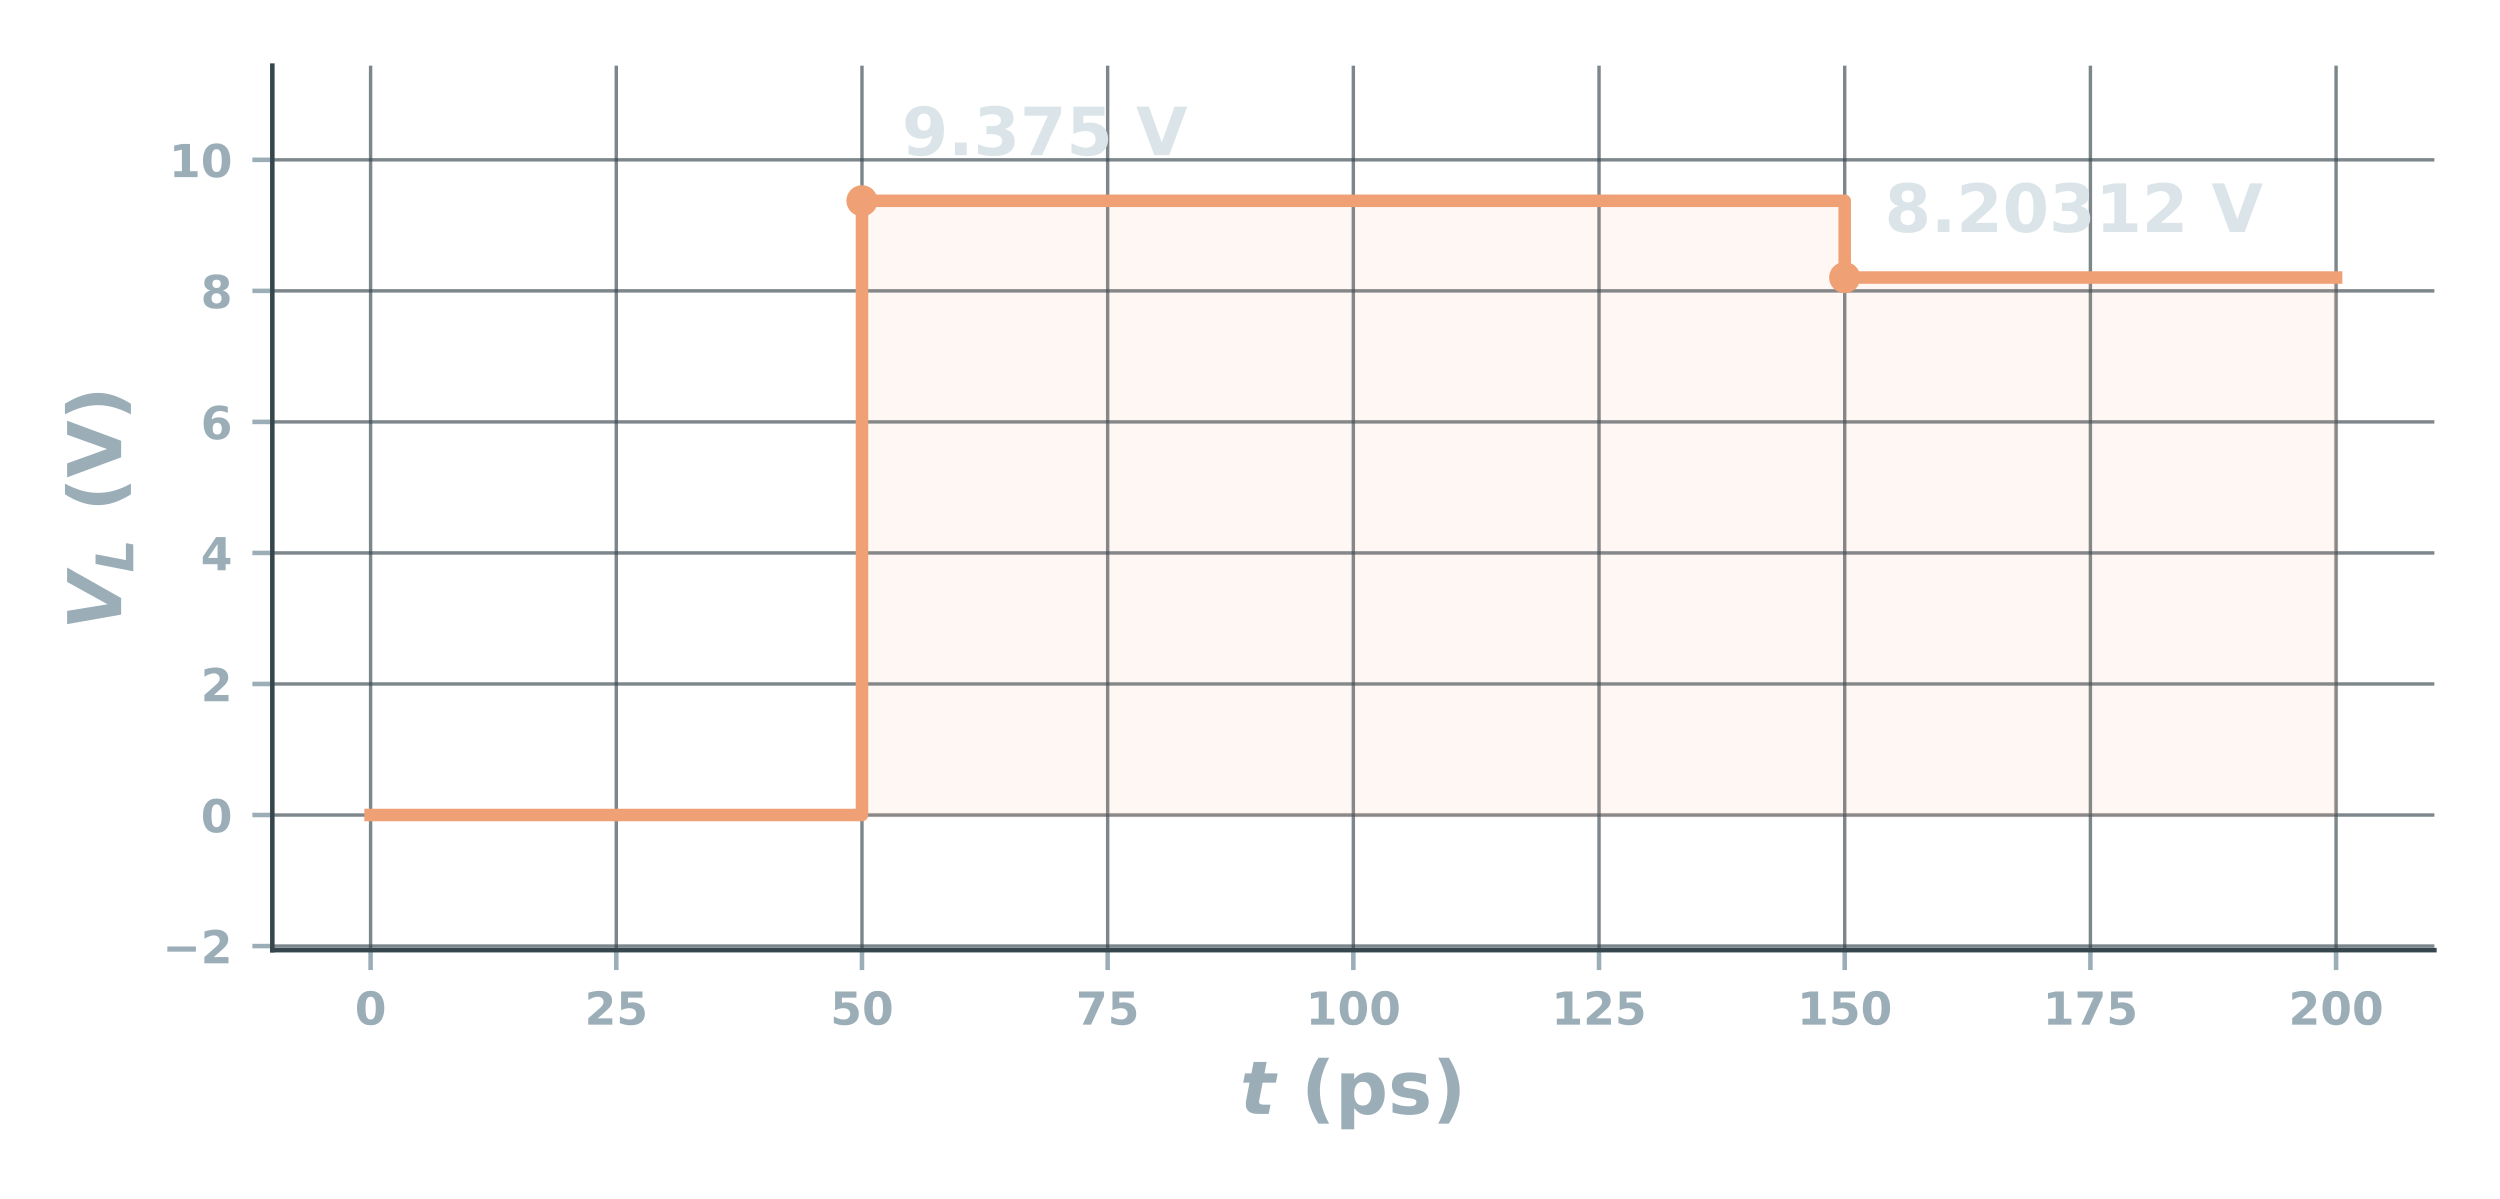
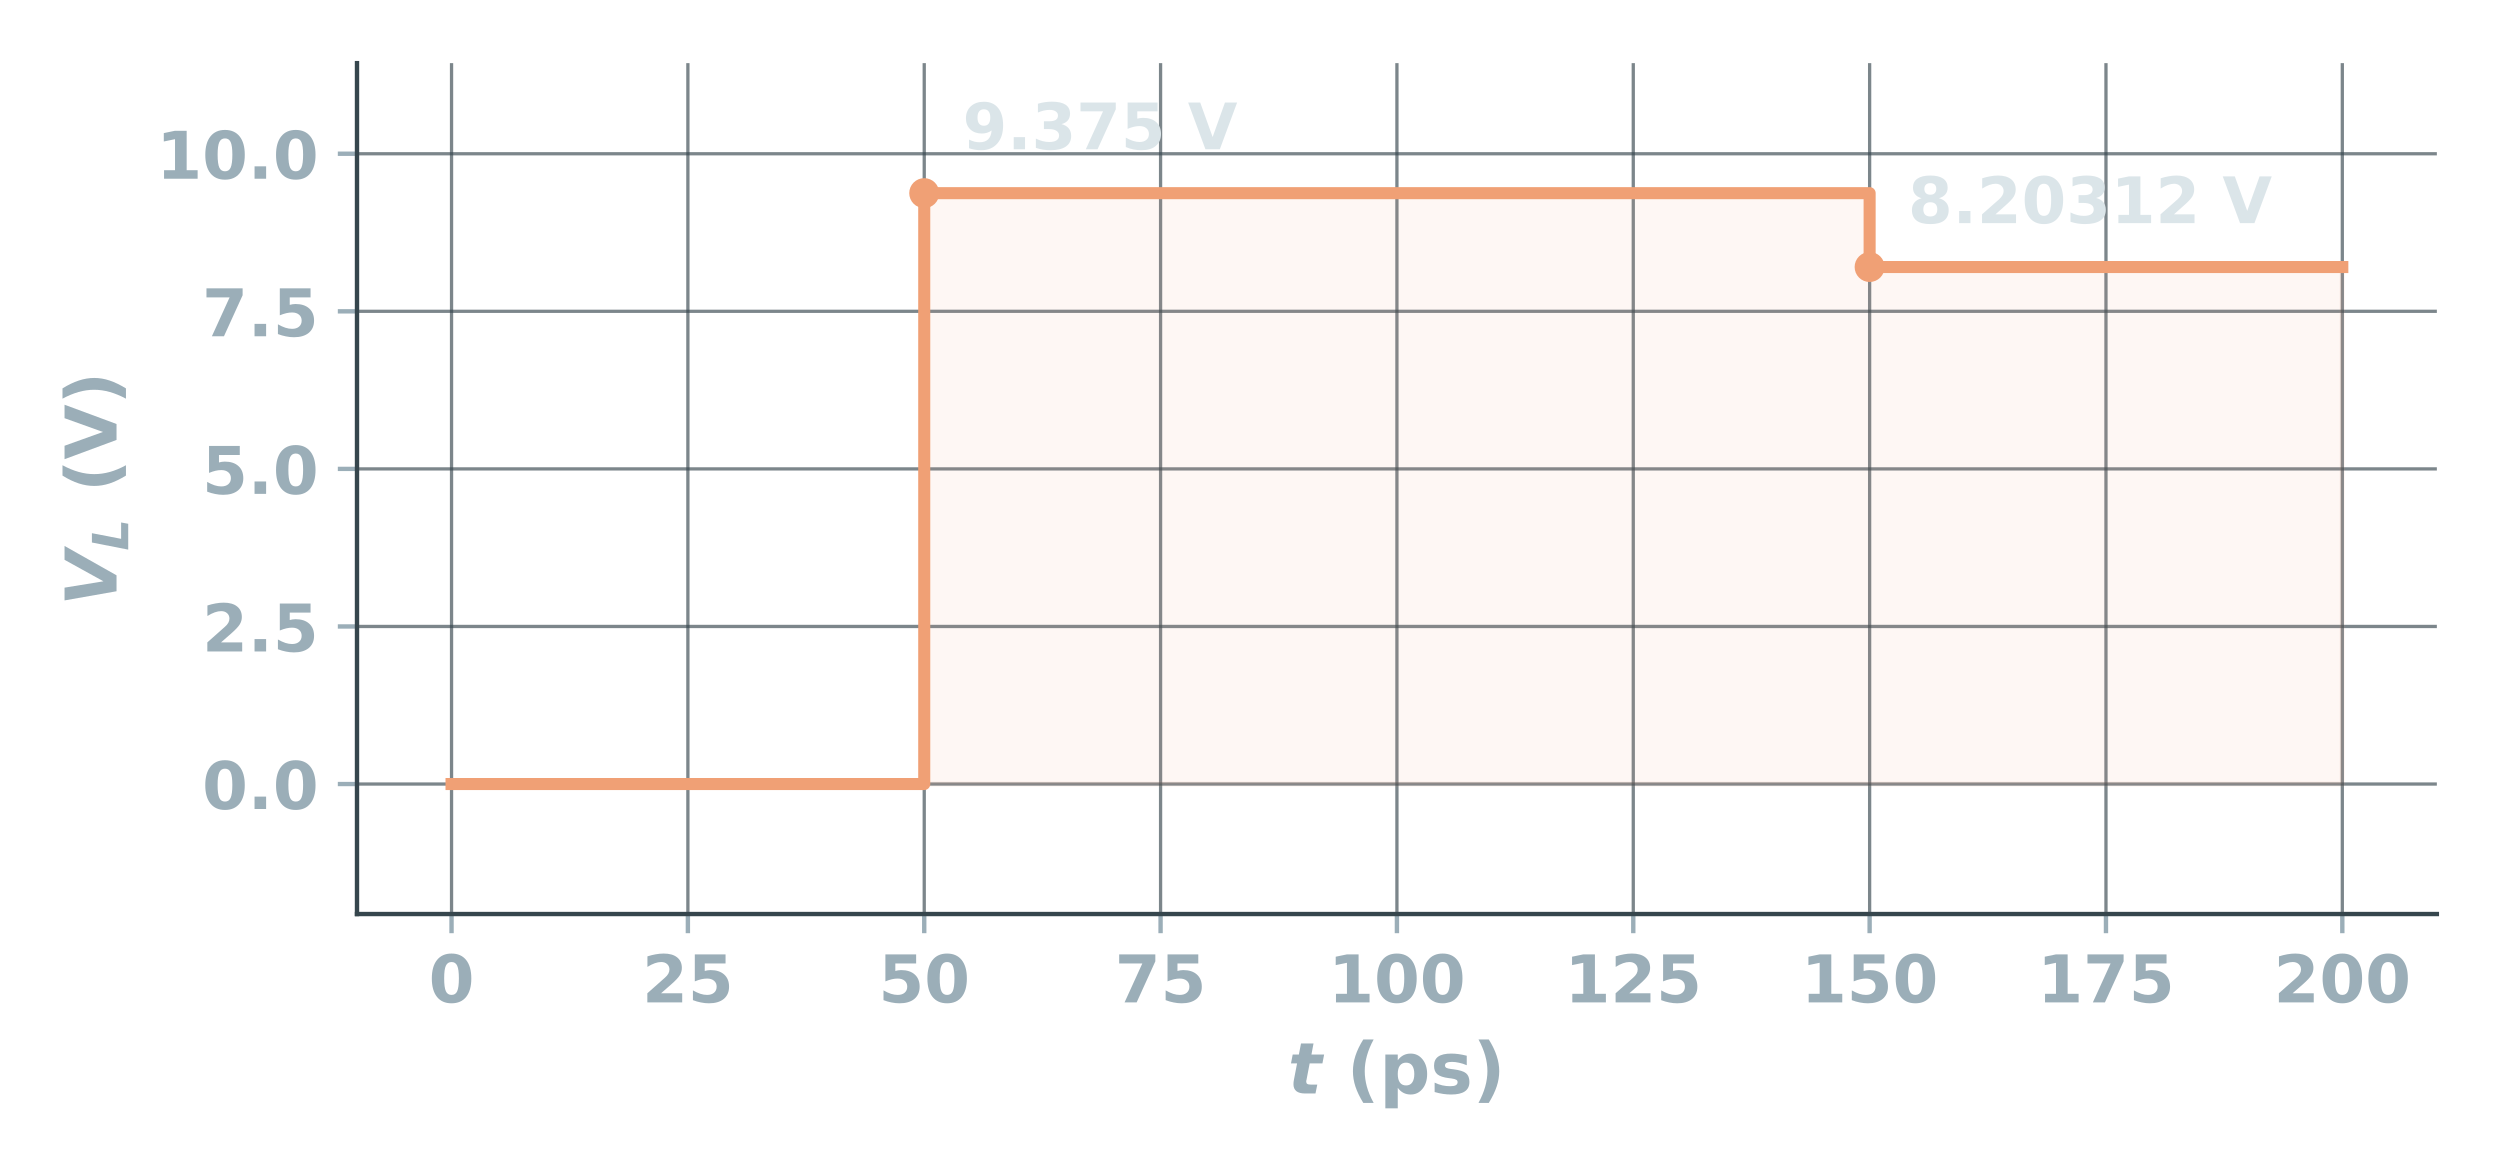
- <svg xmlns="http://www.w3.org/2000/svg" xmlns:xlink="http://www.w3.org/1999/xlink" width="438.753pt" height="210.275pt" viewBox="0 0 438.753 210.275" version="1.1">
+ <svg xmlns="http://www.w3.org/2000/svg" xmlns:xlink="http://www.w3.org/1999/xlink" width="456.089pt" height="214.275pt" viewBox="0 0 456.089 214.275" version="1.1">
  <defs>
    <style type="text/css">*{stroke-linejoin: round; stroke-linecap: butt}</style>
  </defs>
  <g id="figure_1">
    <g id="patch_1">
-       <path d="M 0 210.275  L 438.753 210.275  L 438.753 -0  L 0 -0  L 0 210.275  z " style="fill: none" />
+       <path d="M -0 214.275  L 456.089 214.275  L 456.089 0  L -0 0  L -0 214.275  z " style="fill: none" />
    </g>
    <g id="axes_1">
      <g id="patch_2">
-         <path d="M 47.793 166.752  L 427.233 166.752  L 427.233 11.52  L 47.793 11.52  L 47.793 166.752  z " style="fill: none" />
+         <path d="M 65.129 166.752  L 444.569 166.752  L 444.569 11.52  L 65.129 11.52  L 65.129 166.752  z " style="fill: none" />
      </g>
      <g id="matplotlib.axis_1">
        <g id="xtick_1">
          <g id="line2d_1">
-             <path d="M 65.04 166.752  L 65.04 11.52  " clip-path="url(#p04a7bd2529)" style="fill: none; stroke: #36464d; stroke-opacity: 0.65; stroke-width: 0.6; stroke-linecap: square" />
+             <path d="M 82.377 166.752  L 82.377 11.52  " clip-path="url(#p8022c8d1e3)" style="fill: none; stroke: #36464d; stroke-opacity: 0.65; stroke-width: 0.6; stroke-linecap: square" />
          </g>
          <g id="line2d_2">
            <defs>
              <path id="mcb0a46b92f" d="M 0 0  L 0 3.5  " style="stroke: #9baeb8; stroke-width: 0.8" />
            </defs>
            <g>
-               <use xlink:href="#mcb0a46b92f" x="65.04" y="166.752" style="fill: #9baeb8; stroke: #9baeb8; stroke-width: 0.8" />
+               <use xlink:href="#mcb0a46b92f" x="82.377" y="166.752" style="fill: #9baeb8; stroke: #9baeb8; stroke-width: 0.8" />
            </g>
          </g>
          <g id="text_1">
-             <text style="font-weight: 700; font-size: 8px; font-family: 'DejaVu Sans'; text-anchor: middle; fill: #9baeb8" x="65.04" y="179.83" transform="rotate(-0 65.04032 179.8301)">0</text>
+             <text style="font-weight: 700; font-size: 12px; font-family: 'DejaVu Sans'; text-anchor: middle; fill: #9baeb8" x="82.377" y="182.869" transform="rotate(-0 82.37657 182.8692)">0</text>
          </g>
        </g>
        <g id="xtick_2">
          <g id="line2d_3">
-             <path d="M 108.159 166.752  L 108.159 11.52  " clip-path="url(#p04a7bd2529)" style="fill: none; stroke: #36464d; stroke-opacity: 0.65; stroke-width: 0.6; stroke-linecap: square" />
+             <path d="M 125.495 166.752  L 125.495 11.52  " clip-path="url(#p8022c8d1e3)" style="fill: none; stroke: #36464d; stroke-opacity: 0.65; stroke-width: 0.6; stroke-linecap: square" />
          </g>
          <g id="line2d_4">
            <g>
-               <use xlink:href="#mcb0a46b92f" x="108.159" y="166.752" style="fill: #9baeb8; stroke: #9baeb8; stroke-width: 0.8" />
+               <use xlink:href="#mcb0a46b92f" x="125.495" y="166.752" style="fill: #9baeb8; stroke: #9baeb8; stroke-width: 0.8" />
            </g>
          </g>
          <g id="text_2">
-             <text style="font-weight: 700; font-size: 8px; font-family: 'DejaVu Sans'; text-anchor: middle; fill: #9baeb8" x="108.159" y="179.83" transform="rotate(-0 108.1585 179.8301)">25</text>
+             <text style="font-weight: 700; font-size: 12px; font-family: 'DejaVu Sans'; text-anchor: middle; fill: #9baeb8" x="125.495" y="182.869" transform="rotate(-0 125.4948 182.8692)">25</text>
          </g>
        </g>
        <g id="xtick_3">
          <g id="line2d_5">
-             <path d="M 151.277 166.752  L 151.277 11.52  " clip-path="url(#p04a7bd2529)" style="fill: none; stroke: #36464d; stroke-opacity: 0.65; stroke-width: 0.6; stroke-linecap: square" />
+             <path d="M 168.613 166.752  L 168.613 11.52  " clip-path="url(#p8022c8d1e3)" style="fill: none; stroke: #36464d; stroke-opacity: 0.65; stroke-width: 0.6; stroke-linecap: square" />
          </g>
          <g id="line2d_6">
            <g>
-               <use xlink:href="#mcb0a46b92f" x="151.277" y="166.752" style="fill: #9baeb8; stroke: #9baeb8; stroke-width: 0.8" />
+               <use xlink:href="#mcb0a46b92f" x="168.613" y="166.752" style="fill: #9baeb8; stroke: #9baeb8; stroke-width: 0.8" />
            </g>
          </g>
          <g id="text_3">
-             <text style="font-weight: 700; font-size: 8px; font-family: 'DejaVu Sans'; text-anchor: middle; fill: #9baeb8" x="151.277" y="179.83" transform="rotate(-0 151.2767 179.8301)">50</text>
+             <text style="font-weight: 700; font-size: 12px; font-family: 'DejaVu Sans'; text-anchor: middle; fill: #9baeb8" x="168.613" y="182.869" transform="rotate(-0 168.6129 182.8692)">50</text>
          </g>
        </g>
        <g id="xtick_4">
          <g id="line2d_7">
-             <path d="M 194.395 166.752  L 194.395 11.52  " clip-path="url(#p04a7bd2529)" style="fill: none; stroke: #36464d; stroke-opacity: 0.65; stroke-width: 0.6; stroke-linecap: square" />
+             <path d="M 211.731 166.752  L 211.731 11.52  " clip-path="url(#p8022c8d1e3)" style="fill: none; stroke: #36464d; stroke-opacity: 0.65; stroke-width: 0.6; stroke-linecap: square" />
          </g>
          <g id="line2d_8">
            <g>
-               <use xlink:href="#mcb0a46b92f" x="194.395" y="166.752" style="fill: #9baeb8; stroke: #9baeb8; stroke-width: 0.8" />
+               <use xlink:href="#mcb0a46b92f" x="211.731" y="166.752" style="fill: #9baeb8; stroke: #9baeb8; stroke-width: 0.8" />
            </g>
          </g>
          <g id="text_4">
-             <text style="font-weight: 700; font-size: 8px; font-family: 'DejaVu Sans'; text-anchor: middle; fill: #9baeb8" x="194.395" y="179.83" transform="rotate(-0 194.3949 179.8301)">75</text>
+             <text style="font-weight: 700; font-size: 12px; font-family: 'DejaVu Sans'; text-anchor: middle; fill: #9baeb8" x="211.731" y="182.869" transform="rotate(-0 211.7311 182.8692)">75</text>
          </g>
        </g>
        <g id="xtick_5">
          <g id="line2d_9">
-             <path d="M 237.513 166.752  L 237.513 11.52  " clip-path="url(#p04a7bd2529)" style="fill: none; stroke: #36464d; stroke-opacity: 0.65; stroke-width: 0.6; stroke-linecap: square" />
+             <path d="M 254.849 166.752  L 254.849 11.52  " clip-path="url(#p8022c8d1e3)" style="fill: none; stroke: #36464d; stroke-opacity: 0.65; stroke-width: 0.6; stroke-linecap: square" />
          </g>
          <g id="line2d_10">
            <g>
-               <use xlink:href="#mcb0a46b92f" x="237.513" y="166.752" style="fill: #9baeb8; stroke: #9baeb8; stroke-width: 0.8" />
+               <use xlink:href="#mcb0a46b92f" x="254.849" y="166.752" style="fill: #9baeb8; stroke: #9baeb8; stroke-width: 0.8" />
            </g>
          </g>
          <g id="text_5">
-             <text style="font-weight: 700; font-size: 8px; font-family: 'DejaVu Sans'; text-anchor: middle; fill: #9baeb8" x="237.513" y="179.83" transform="rotate(-0 237.513 179.8301)">100</text>
+             <text style="font-weight: 700; font-size: 12px; font-family: 'DejaVu Sans'; text-anchor: middle; fill: #9baeb8" x="254.849" y="182.869" transform="rotate(-0 254.8493 182.8692)">100</text>
          </g>
        </g>
        <g id="xtick_6">
          <g id="line2d_11">
-             <path d="M 280.631 166.752  L 280.631 11.52  " clip-path="url(#p04a7bd2529)" style="fill: none; stroke: #36464d; stroke-opacity: 0.65; stroke-width: 0.6; stroke-linecap: square" />
+             <path d="M 297.967 166.752  L 297.967 11.52  " clip-path="url(#p8022c8d1e3)" style="fill: none; stroke: #36464d; stroke-opacity: 0.65; stroke-width: 0.6; stroke-linecap: square" />
          </g>
          <g id="line2d_12">
            <g>
-               <use xlink:href="#mcb0a46b92f" x="280.631" y="166.752" style="fill: #9baeb8; stroke: #9baeb8; stroke-width: 0.8" />
+               <use xlink:href="#mcb0a46b92f" x="297.967" y="166.752" style="fill: #9baeb8; stroke: #9baeb8; stroke-width: 0.8" />
            </g>
          </g>
          <g id="text_6">
-             <text style="font-weight: 700; font-size: 8px; font-family: 'DejaVu Sans'; text-anchor: middle; fill: #9baeb8" x="280.631" y="179.83" transform="rotate(-0 280.6312 179.8301)">125</text>
+             <text style="font-weight: 700; font-size: 12px; font-family: 'DejaVu Sans'; text-anchor: middle; fill: #9baeb8" x="297.967" y="182.869" transform="rotate(-0 297.9675 182.8692)">125</text>
          </g>
        </g>
        <g id="xtick_7">
          <g id="line2d_13">
-             <path d="M 323.749 166.752  L 323.749 11.52  " clip-path="url(#p04a7bd2529)" style="fill: none; stroke: #36464d; stroke-opacity: 0.65; stroke-width: 0.6; stroke-linecap: square" />
+             <path d="M 341.086 166.752  L 341.086 11.52  " clip-path="url(#p8022c8d1e3)" style="fill: none; stroke: #36464d; stroke-opacity: 0.65; stroke-width: 0.6; stroke-linecap: square" />
          </g>
          <g id="line2d_14">
            <g>
-               <use xlink:href="#mcb0a46b92f" x="323.749" y="166.752" style="fill: #9baeb8; stroke: #9baeb8; stroke-width: 0.8" />
+               <use xlink:href="#mcb0a46b92f" x="341.086" y="166.752" style="fill: #9baeb8; stroke: #9baeb8; stroke-width: 0.8" />
            </g>
          </g>
          <g id="text_7">
-             <text style="font-weight: 700; font-size: 8px; font-family: 'DejaVu Sans'; text-anchor: middle; fill: #9baeb8" x="323.749" y="179.83" transform="rotate(-0 323.7494 179.8301)">150</text>
+             <text style="font-weight: 700; font-size: 12px; font-family: 'DejaVu Sans'; text-anchor: middle; fill: #9baeb8" x="341.086" y="182.869" transform="rotate(-0 341.0857 182.8692)">150</text>
          </g>
        </g>
        <g id="xtick_8">
          <g id="line2d_15">
-             <path d="M 366.868 166.752  L 366.868 11.52  " clip-path="url(#p04a7bd2529)" style="fill: none; stroke: #36464d; stroke-opacity: 0.65; stroke-width: 0.6; stroke-linecap: square" />
+             <path d="M 384.204 166.752  L 384.204 11.52  " clip-path="url(#p8022c8d1e3)" style="fill: none; stroke: #36464d; stroke-opacity: 0.65; stroke-width: 0.6; stroke-linecap: square" />
          </g>
          <g id="line2d_16">
            <g>
-               <use xlink:href="#mcb0a46b92f" x="366.868" y="166.752" style="fill: #9baeb8; stroke: #9baeb8; stroke-width: 0.8" />
+               <use xlink:href="#mcb0a46b92f" x="384.204" y="166.752" style="fill: #9baeb8; stroke: #9baeb8; stroke-width: 0.8" />
            </g>
          </g>
          <g id="text_8">
-             <text style="font-weight: 700; font-size: 8px; font-family: 'DejaVu Sans'; text-anchor: middle; fill: #9baeb8" x="366.868" y="179.83" transform="rotate(-0 366.8676 179.8301)">175</text>
+             <text style="font-weight: 700; font-size: 12px; font-family: 'DejaVu Sans'; text-anchor: middle; fill: #9baeb8" x="384.204" y="182.869" transform="rotate(-0 384.2038 182.8692)">175</text>
          </g>
        </g>
        <g id="xtick_9">
          <g id="line2d_17">
-             <path d="M 409.986 166.752  L 409.986 11.52  " clip-path="url(#p04a7bd2529)" style="fill: none; stroke: #36464d; stroke-opacity: 0.65; stroke-width: 0.6; stroke-linecap: square" />
+             <path d="M 427.322 166.752  L 427.322 11.52  " clip-path="url(#p8022c8d1e3)" style="fill: none; stroke: #36464d; stroke-opacity: 0.65; stroke-width: 0.6; stroke-linecap: square" />
          </g>
          <g id="line2d_18">
            <g>
-               <use xlink:href="#mcb0a46b92f" x="409.986" y="166.752" style="fill: #9baeb8; stroke: #9baeb8; stroke-width: 0.8" />
+               <use xlink:href="#mcb0a46b92f" x="427.322" y="166.752" style="fill: #9baeb8; stroke: #9baeb8; stroke-width: 0.8" />
            </g>
          </g>
          <g id="text_9">
-             <text style="font-weight: 700; font-size: 8px; font-family: 'DejaVu Sans'; text-anchor: middle; fill: #9baeb8" x="409.986" y="179.83" transform="rotate(-0 409.9858 179.8301)">200</text>
+             <text style="font-weight: 700; font-size: 12px; font-family: 'DejaVu Sans'; text-anchor: middle; fill: #9baeb8" x="427.322" y="182.869" transform="rotate(-0 427.322 182.8692)">200</text>
          </g>
        </g>
        <g id="text_10">
-           <g style="fill: #9baeb8" transform="translate(217.623 195.632)">
+           <g style="fill: #9baeb8" transform="translate(234.9593 199.632)">
            <text>
              <tspan x="0" y="-0.141" style="font-style: oblique; font-weight: 700; font-size: 13px; font-family: 'DejaVu Sans'; fill: #9baeb8">t</tspan>
              <tspan x="6.214" y="-0.141" style="font-weight: 700; font-size: 13px; font-family: 'DejaVu Sans'; fill: #9baeb8"> </tspan>
              <tspan x="10.74" y="-0.141" style="font-weight: 700; font-size: 13px; font-family: 'DejaVu Sans'; fill: #9baeb8">(</tspan>
              <tspan x="16.682" y="-0.141" style="font-weight: 700; font-size: 13px; font-family: 'DejaVu Sans'; fill: #9baeb8">p</tspan>
              <tspan x="25.987" y="-0.141" style="font-weight: 700; font-size: 13px; font-family: 'DejaVu Sans'; fill: #9baeb8">s</tspan>
              <tspan x="33.725" y="-0.141" style="font-weight: 700; font-size: 13px; font-family: 'DejaVu Sans'; fill: #9baeb8">)</tspan>
            </text>
          </g>
        </g>
      </g>
      <g id="matplotlib.axis_2">
        <g id="ytick_1">
          <g id="line2d_19">
-             <path d="M 47.793 166.033  L 427.233 166.033  " clip-path="url(#p04a7bd2529)" style="fill: none; stroke: #36464d; stroke-opacity: 0.65; stroke-width: 0.6; stroke-linecap: square" />
+             <path d="M 65.129 143.036  L 444.569 143.036  " clip-path="url(#p8022c8d1e3)" style="fill: none; stroke: #36464d; stroke-opacity: 0.65; stroke-width: 0.6; stroke-linecap: square" />
          </g>
          <g id="line2d_20">
            <defs>
              <path id="m77ee733710" d="M 0 0  L -3.5 0  " style="stroke: #9baeb8; stroke-width: 0.8" />
            </defs>
            <g>
-               <use xlink:href="#m77ee733710" x="47.793" y="166.033" style="fill: #9baeb8; stroke: #9baeb8; stroke-width: 0.8" />
+               <use xlink:href="#m77ee733710" x="65.129" y="143.036" style="fill: #9baeb8; stroke: #9baeb8; stroke-width: 0.8" />
            </g>
          </g>
          <g id="text_11">
-             <text style="font-weight: 700; font-size: 8px; font-family: 'DejaVu Sans'; text-anchor: end; fill: #9baeb8" x="40.793" y="169.072" transform="rotate(-0 40.79305 169.0724)">−2</text>
+             <text style="font-weight: 700; font-size: 12px; font-family: 'DejaVu Sans'; text-anchor: end; fill: #9baeb8" x="58.129" y="147.595" transform="rotate(-0 58.1293 147.5946)">0.0</text>
          </g>
        </g>
        <g id="ytick_2">
          <g id="line2d_21">
-             <path d="M 47.793 143.036  L 427.233 143.036  " clip-path="url(#p04a7bd2529)" style="fill: none; stroke: #36464d; stroke-opacity: 0.65; stroke-width: 0.6; stroke-linecap: square" />
+             <path d="M 65.129 114.289  L 444.569 114.289  " clip-path="url(#p8022c8d1e3)" style="fill: none; stroke: #36464d; stroke-opacity: 0.65; stroke-width: 0.6; stroke-linecap: square" />
          </g>
          <g id="line2d_22">
            <g>
-               <use xlink:href="#m77ee733710" x="47.793" y="143.036" style="fill: #9baeb8; stroke: #9baeb8; stroke-width: 0.8" />
+               <use xlink:href="#m77ee733710" x="65.129" y="114.289" style="fill: #9baeb8; stroke: #9baeb8; stroke-width: 0.8" />
            </g>
          </g>
          <g id="text_12">
-             <text style="font-weight: 700; font-size: 8px; font-family: 'DejaVu Sans'; text-anchor: end; fill: #9baeb8" x="40.793" y="146.075" transform="rotate(-0 40.79305 146.0751)">0</text>
+             <text style="font-weight: 700; font-size: 12px; font-family: 'DejaVu Sans'; text-anchor: end; fill: #9baeb8" x="58.129" y="118.848" transform="rotate(-0 58.1293 118.8479)">2.5</text>
          </g>
        </g>
        <g id="ytick_3">
          <g id="line2d_23">
-             <path d="M 47.793 120.039  L 427.233 120.039  " clip-path="url(#p04a7bd2529)" style="fill: none; stroke: #36464d; stroke-opacity: 0.65; stroke-width: 0.6; stroke-linecap: square" />
+             <path d="M 65.129 85.543  L 444.569 85.543  " clip-path="url(#p8022c8d1e3)" style="fill: none; stroke: #36464d; stroke-opacity: 0.65; stroke-width: 0.6; stroke-linecap: square" />
          </g>
          <g id="line2d_24">
            <g>
-               <use xlink:href="#m77ee733710" x="47.793" y="120.039" style="fill: #9baeb8; stroke: #9baeb8; stroke-width: 0.8" />
+               <use xlink:href="#m77ee733710" x="65.129" y="85.543" style="fill: #9baeb8; stroke: #9baeb8; stroke-width: 0.8" />
            </g>
          </g>
          <g id="text_13">
-             <text style="font-weight: 700; font-size: 8px; font-family: 'DejaVu Sans'; text-anchor: end; fill: #9baeb8" x="40.793" y="123.078" transform="rotate(-0 40.79305 123.0777)">2</text>
+             <text style="font-weight: 700; font-size: 12px; font-family: 'DejaVu Sans'; text-anchor: end; fill: #9baeb8" x="58.129" y="90.101" transform="rotate(-0 58.1293 90.10126)">5.0</text>
          </g>
        </g>
        <g id="ytick_4">
          <g id="line2d_25">
-             <path d="M 47.793 97.041  L 427.233 97.041  " clip-path="url(#p04a7bd2529)" style="fill: none; stroke: #36464d; stroke-opacity: 0.65; stroke-width: 0.6; stroke-linecap: square" />
+             <path d="M 65.129 56.796  L 444.569 56.796  " clip-path="url(#p8022c8d1e3)" style="fill: none; stroke: #36464d; stroke-opacity: 0.65; stroke-width: 0.6; stroke-linecap: square" />
          </g>
          <g id="line2d_26">
            <g>
-               <use xlink:href="#m77ee733710" x="47.793" y="97.041" style="fill: #9baeb8; stroke: #9baeb8; stroke-width: 0.8" />
+               <use xlink:href="#m77ee733710" x="65.129" y="56.796" style="fill: #9baeb8; stroke: #9baeb8; stroke-width: 0.8" />
            </g>
          </g>
          <g id="text_14">
-             <text style="font-weight: 700; font-size: 8px; font-family: 'DejaVu Sans'; text-anchor: end; fill: #9baeb8" x="40.793" y="100.08" transform="rotate(-0 40.79305 100.0804)">4</text>
+             <text style="font-weight: 700; font-size: 12px; font-family: 'DejaVu Sans'; text-anchor: end; fill: #9baeb8" x="58.129" y="61.355" transform="rotate(-0 58.1293 61.35459)">7.5</text>
          </g>
        </g>
        <g id="ytick_5">
          <g id="line2d_27">
-             <path d="M 47.793 74.044  L 427.233 74.044  " clip-path="url(#p04a7bd2529)" style="fill: none; stroke: #36464d; stroke-opacity: 0.65; stroke-width: 0.6; stroke-linecap: square" />
+             <path d="M 65.129 28.049  L 444.569 28.049  " clip-path="url(#p8022c8d1e3)" style="fill: none; stroke: #36464d; stroke-opacity: 0.65; stroke-width: 0.6; stroke-linecap: square" />
          </g>
          <g id="line2d_28">
            <g>
-               <use xlink:href="#m77ee733710" x="47.793" y="74.044" style="fill: #9baeb8; stroke: #9baeb8; stroke-width: 0.8" />
+               <use xlink:href="#m77ee733710" x="65.129" y="28.049" style="fill: #9baeb8; stroke: #9baeb8; stroke-width: 0.8" />
            </g>
          </g>
          <g id="text_15">
-             <text style="font-weight: 700; font-size: 8px; font-family: 'DejaVu Sans'; text-anchor: end; fill: #9baeb8" x="40.793" y="77.083" transform="rotate(-0 40.79305 77.08306)">6</text>
-           </g>
-         </g>
-         <g id="ytick_6">
-           <g id="line2d_29">
-             <path d="M 47.793 51.047  L 427.233 51.047  " clip-path="url(#p04a7bd2529)" style="fill: none; stroke: #36464d; stroke-opacity: 0.65; stroke-width: 0.6; stroke-linecap: square" />
-           </g>
-           <g id="line2d_30">
-             <g>
-               <use xlink:href="#m77ee733710" x="47.793" y="51.047" style="fill: #9baeb8; stroke: #9baeb8; stroke-width: 0.8" />
-             </g>
-           </g>
-           <g id="text_16">
-             <text style="font-weight: 700; font-size: 8px; font-family: 'DejaVu Sans'; text-anchor: end; fill: #9baeb8" x="40.793" y="54.086" transform="rotate(-0 40.79305 54.08573)">8</text>
-           </g>
-         </g>
-         <g id="ytick_7">
-           <g id="line2d_31">
-             <path d="M 47.793 28.049  L 427.233 28.049  " clip-path="url(#p04a7bd2529)" style="fill: none; stroke: #36464d; stroke-opacity: 0.65; stroke-width: 0.6; stroke-linecap: square" />
-           </g>
-           <g id="line2d_32">
-             <g>
-               <use xlink:href="#m77ee733710" x="47.793" y="28.049" style="fill: #9baeb8; stroke: #9baeb8; stroke-width: 0.8" />
-             </g>
-           </g>
-           <g id="text_17">
-             <text style="font-weight: 700; font-size: 8px; font-family: 'DejaVu Sans'; text-anchor: end; fill: #9baeb8" x="40.793" y="31.088" transform="rotate(-0 40.79305 31.0884)">10</text>
-           </g>
-         </g>
-         <g id="text_18">
+             <text style="font-weight: 700; font-size: 12px; font-family: 'DejaVu Sans'; text-anchor: end; fill: #9baeb8" x="58.129" y="32.608" transform="rotate(-0 58.1293 32.60793)">10.0</text>
+           </g>
+         </g>
+         <g id="text_16">
          <g style="fill: #9baeb8" transform="translate(21.4 110.521) rotate(-90)">
            <text>
              <tspan x="0" y="-0.141" style="font-style: oblique; font-weight: 700; font-size: 13px; font-family: 'DejaVu Sans'; fill: #9baeb8">V</tspan>
              <tspan x="10.061" y="1.992" style="font-style: oblique; font-weight: 700; font-size: 9.1px; font-family: 'DejaVu Sans'; fill: #9baeb8">L</tspan>
              <tspan x="16.215" y="-0.141" style="font-weight: 700; font-size: 13px; font-family: 'DejaVu Sans'; fill: #9baeb8"> </tspan>
              <tspan x="20.741" y="-0.141" style="font-weight: 700; font-size: 13px; font-family: 'DejaVu Sans'; fill: #9baeb8">(</tspan>
              <tspan x="26.682" y="-0.141" style="font-weight: 700; font-size: 13px; font-family: 'DejaVu Sans'; fill: #9baeb8">V</tspan>
              <tspan x="36.743" y="-0.141" style="font-weight: 700; font-size: 13px; font-family: 'DejaVu Sans'; fill: #9baeb8">)</tspan>
            </text>
          </g>
        </g>
      </g>
      <g id="FillBetweenPolyCollection_1">
        <defs>
-           <path id="me8b13acc06" d="M 65.04 -67.239  L 65.04 -67.239  L 151.277 -67.239  L 151.277 -175.039  L 323.749 -175.039  L 323.749 -161.564  L 409.986 -161.564  L 409.986 -161.564  L 409.986 -67.239  L 409.986 -67.239  L 409.986 -67.239  L 323.749 -67.239  L 323.749 -67.239  L 151.277 -67.239  L 151.277 -67.239  L 65.04 -67.239  z " style="stroke: #f0a075; stroke-opacity: 0.08" />
+           <path id="m7496f3f7be" d="M 82.377 -71.239  L 82.377 -71.239  L 168.613 -71.239  L 168.613 -179.039  L 341.086 -179.039  L 341.086 -165.564  L 427.322 -165.564  L 427.322 -165.564  L 427.322 -71.239  L 427.322 -71.239  L 427.322 -71.239  L 341.086 -71.239  L 341.086 -71.239  L 168.613 -71.239  L 168.613 -71.239  L 82.377 -71.239  z " style="stroke: #f0a075; stroke-opacity: 0.08" />
        </defs>
-         <g clip-path="url(#p04a7bd2529)">
-           <use xlink:href="#me8b13acc06" x="0" y="210.275" style="fill: #f0a075; fill-opacity: 0.08; stroke: #f0a075; stroke-opacity: 0.08" />
-         </g>
-       </g>
-       <g id="line2d_33">
-         <path d="M 65.04 143.036  L 151.277 143.036  L 151.277 35.236  L 323.749 35.236  L 323.749 48.711  L 409.986 48.711  L 409.986 48.711  " clip-path="url(#p04a7bd2529)" style="fill: none; stroke: #f0a075; stroke-width: 2.2; stroke-linecap: square" />
+         <g clip-path="url(#p8022c8d1e3)">
+           <use xlink:href="#m7496f3f7be" x="0" y="214.275" style="fill: #f0a075; fill-opacity: 0.08; stroke: #f0a075; stroke-opacity: 0.08" />
+         </g>
+       </g>
+       <g id="line2d_29">
+         <path d="M 82.377 143.036  L 168.613 143.036  L 168.613 35.236  L 341.086 35.236  L 341.086 48.711  L 427.322 48.711  L 427.322 48.711  " clip-path="url(#p8022c8d1e3)" style="fill: none; stroke: #f0a075; stroke-width: 2.2; stroke-linecap: square" />
      </g>
      <g id="patch_3">
-         <path d="M 47.793 166.752  L 47.793 11.52  " style="fill: none; stroke: #36464d; stroke-width: 0.8; stroke-linejoin: miter; stroke-linecap: square" />
+         <path d="M 65.129 166.752  L 65.129 11.52  " style="fill: none; stroke: #36464d; stroke-width: 0.8; stroke-linejoin: miter; stroke-linecap: square" />
      </g>
      <g id="patch_4">
-         <path d="M 47.793 166.752  L 427.233 166.752  " style="fill: none; stroke: #36464d; stroke-width: 0.8; stroke-linejoin: miter; stroke-linecap: square" />
+         <path d="M 65.129 166.752  L 444.569 166.752  " style="fill: none; stroke: #36464d; stroke-width: 0.8; stroke-linejoin: miter; stroke-linecap: square" />
      </g>
      <g id="PathCollection_1">
        <defs>
          <path id="m7e11febe54" d="M 0 2.236  C 0.593 2.236 1.162 2 1.581 1.581  C 2 1.162 2.236 0.593 2.236 0  C 2.236 -0.593 2 -1.162 1.581 -1.581  C 1.162 -2 0.593 -2.236 0 -2.236  C -0.593 -2.236 -1.162 -2 -1.581 -1.581  C -2 -1.162 -2.236 -0.593 -2.236 0  C -2.236 0.593 -2 1.162 -1.581 1.581  C -1.162 2 -0.593 2.236 0 2.236  z " style="stroke: #f0a075" />
        </defs>
-         <g clip-path="url(#p04a7bd2529)">
-           <use xlink:href="#m7e11febe54" x="151.277" y="35.236" style="fill: #f0a075; stroke: #f0a075" />
+         <g clip-path="url(#p8022c8d1e3)">
+           <use xlink:href="#m7e11febe54" x="168.613" y="35.236" style="fill: #f0a075; stroke: #f0a075" />
        </g>
      </g>
      <g id="PathCollection_2">
-         <g clip-path="url(#p04a7bd2529)">
-           <use xlink:href="#m7e11febe54" x="323.749" y="48.711" style="fill: #f0a075; stroke: #f0a075" />
-         </g>
-       </g>
-       <g id="text_19">
-         <text style="font-weight: 700; font-size: 11.7px; font-family: 'DejaVu Sans'; text-anchor: start; fill: #dbe5e9" x="158.277" y="27.236" transform="rotate(-0 158.2767 27.236)">9.375 V</text>
-       </g>
-       <g id="text_20">
-         <text style="font-weight: 700; font-size: 11.7px; font-family: 'DejaVu Sans'; text-anchor: start; fill: #dbe5e9" x="330.749" y="40.711" transform="rotate(-0 330.7494 40.711)">8.20312 V</text>
+         <g clip-path="url(#p8022c8d1e3)">
+           <use xlink:href="#m7e11febe54" x="341.086" y="48.711" style="fill: #f0a075; stroke: #f0a075" />
+         </g>
+       </g>
+       <g id="text_17">
+         <text style="font-weight: 700; font-size: 11.7px; font-family: 'DejaVu Sans'; text-anchor: start; fill: #dbe5e9" x="175.613" y="27.236" transform="rotate(-0 175.6129 27.236)">9.375 V</text>
+       </g>
+       <g id="text_18">
+         <text style="font-weight: 700; font-size: 11.7px; font-family: 'DejaVu Sans'; text-anchor: start; fill: #dbe5e9" x="348.086" y="40.711" transform="rotate(-0 348.0857 40.711)">8.20312 V</text>
      </g>
    </g>
  </g>
  <defs>
-     <clipPath id="p04a7bd2529">
-       <rect x="47.793" y="11.52" width="379.44" height="155.232" />
+     <clipPath id="p8022c8d1e3">
+       <rect x="65.129" y="11.52" width="379.44" height="155.232" />
    </clipPath>
  </defs>
</svg>
